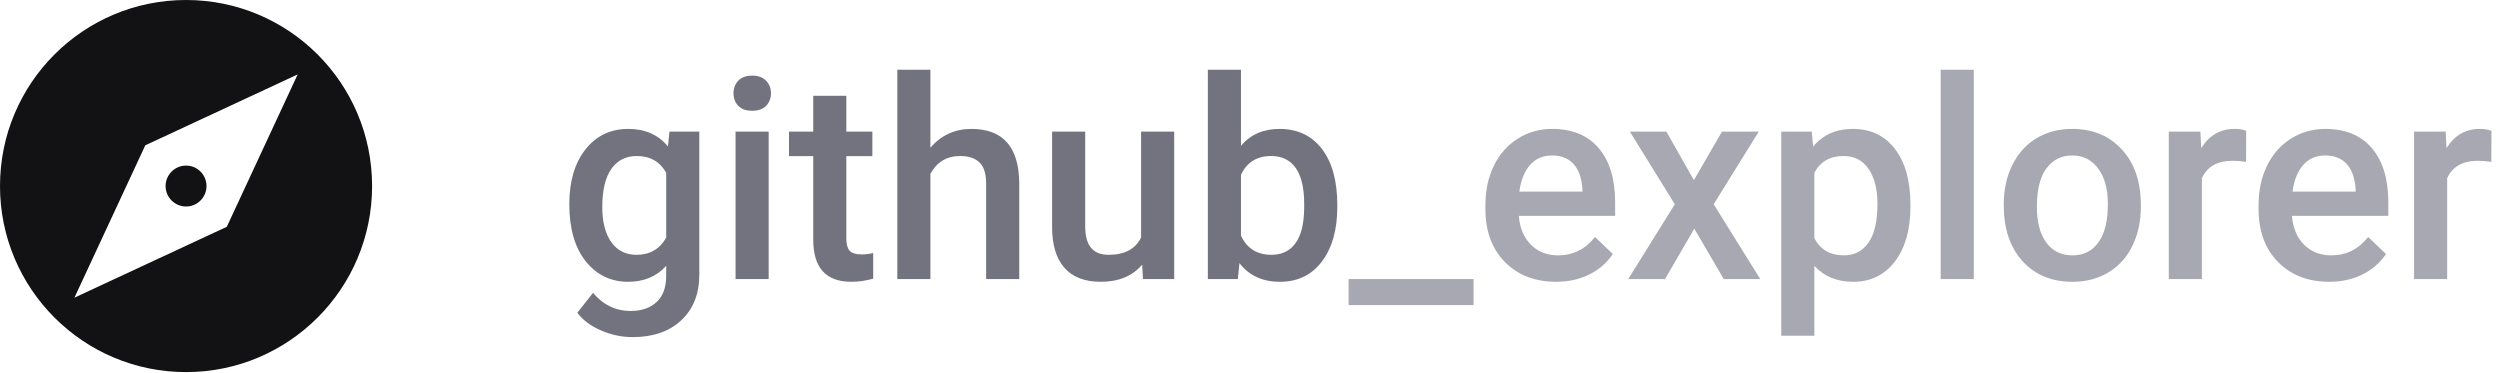
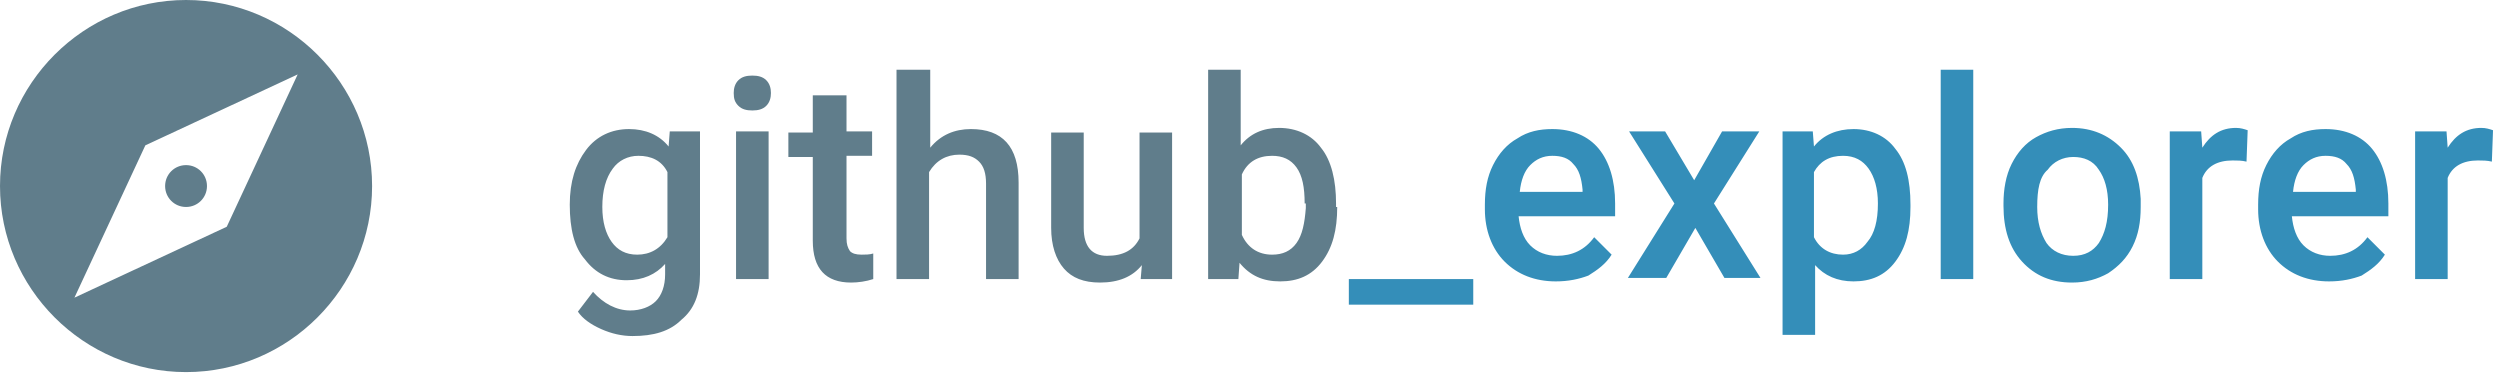
- <svg xmlns="http://www.w3.org/2000/svg" width="215" height="32" viewBox="0 0 215 32" fill="none">
-   <path d="M48.961 17.566C48.961 15.598 49.422 14.027 50.344 12.855C51.273 11.676 52.504 11.086 54.035 11.086C55.48 11.086 56.617 11.59 57.445 12.598L57.574 11.32H60.141V23.613C60.141 25.277 59.621 26.59 58.582 27.551C57.551 28.512 56.156 28.992 54.398 28.992C53.469 28.992 52.559 28.797 51.668 28.406C50.785 28.023 50.113 27.52 49.652 26.895L51 25.184C51.875 26.223 52.953 26.742 54.234 26.742C55.18 26.742 55.926 26.484 56.473 25.969C57.02 25.461 57.293 24.711 57.293 23.719V22.863C56.473 23.777 55.379 24.234 54.012 24.234C52.527 24.234 51.312 23.645 50.367 22.465C49.43 21.285 48.961 19.652 48.961 17.566ZM51.797 17.812C51.797 19.086 52.055 20.09 52.57 20.824C53.094 21.551 53.816 21.914 54.738 21.914C55.887 21.914 56.738 21.422 57.293 20.438V14.859C56.754 13.898 55.91 13.418 54.762 13.418C53.824 13.418 53.094 13.789 52.57 14.531C52.055 15.273 51.797 16.367 51.797 17.812ZM66.106 24H63.258V11.32H66.106V24ZM63.082 8.027C63.082 7.59 63.219 7.227 63.492 6.938C63.773 6.648 64.172 6.504 64.688 6.504C65.203 6.504 65.602 6.648 65.883 6.938C66.164 7.227 66.305 7.59 66.305 8.027C66.305 8.457 66.164 8.816 65.883 9.105C65.602 9.387 65.203 9.527 64.688 9.527C64.172 9.527 63.773 9.387 63.492 9.105C63.219 8.816 63.082 8.457 63.082 8.027ZM72.785 8.238V11.32H75.023V13.43H72.785V20.508C72.785 20.992 72.879 21.344 73.066 21.562C73.262 21.773 73.606 21.879 74.098 21.879C74.426 21.879 74.758 21.84 75.094 21.762V23.965C74.445 24.145 73.82 24.234 73.219 24.234C71.031 24.234 69.938 23.027 69.938 20.613V13.43H67.852V11.32H69.938V8.238H72.785ZM80.016 12.703C80.945 11.625 82.121 11.086 83.543 11.086C86.246 11.086 87.617 12.629 87.656 15.715V24H84.809V15.82C84.809 14.945 84.617 14.328 84.234 13.969C83.859 13.602 83.305 13.418 82.57 13.418C81.43 13.418 80.578 13.926 80.016 14.941V24H77.168V6H80.016V12.703ZM98.227 22.758C97.391 23.742 96.203 24.234 94.664 24.234C93.289 24.234 92.246 23.832 91.535 23.027C90.832 22.223 90.481 21.059 90.481 19.535V11.32H93.328V19.5C93.328 21.109 93.996 21.914 95.332 21.914C96.715 21.914 97.648 21.418 98.133 20.426V11.32H100.98V24H98.297L98.227 22.758ZM115.008 17.789C115.008 19.758 114.566 21.324 113.684 22.488C112.809 23.652 111.602 24.234 110.062 24.234C108.578 24.234 107.422 23.699 106.594 22.629L106.453 24H103.875V6H106.723V12.539C107.543 11.57 108.648 11.086 110.039 11.086C111.586 11.086 112.801 11.66 113.684 12.809C114.566 13.957 115.008 15.562 115.008 17.625V17.789ZM112.16 17.543C112.16 16.168 111.918 15.137 111.434 14.449C110.949 13.762 110.246 13.418 109.324 13.418C108.09 13.418 107.223 13.957 106.723 15.035V20.262C107.23 21.363 108.105 21.914 109.348 21.914C110.238 21.914 110.926 21.582 111.41 20.918C111.895 20.254 112.145 19.25 112.16 17.906V17.543Z" fill="#737380" />
-   <path d="M126.727 26.238H115.98V24H126.727V26.238ZM133.816 24.234C132.012 24.234 130.547 23.668 129.422 22.535C128.305 21.395 127.746 19.879 127.746 17.988V17.637C127.746 16.371 127.988 15.242 128.473 14.25C128.965 13.25 129.652 12.473 130.535 11.918C131.418 11.363 132.402 11.086 133.488 11.086C135.215 11.086 136.547 11.637 137.484 12.738C138.43 13.84 138.902 15.398 138.902 17.414V18.562H130.617C130.703 19.609 131.051 20.438 131.66 21.047C132.277 21.656 133.051 21.961 133.98 21.961C135.285 21.961 136.348 21.434 137.168 20.379L138.703 21.844C138.195 22.602 137.516 23.191 136.664 23.613C135.82 24.027 134.871 24.234 133.816 24.234ZM133.477 13.371C132.695 13.371 132.062 13.645 131.578 14.191C131.102 14.738 130.797 15.5 130.664 16.477H136.09V16.266C136.027 15.312 135.773 14.594 135.328 14.109C134.883 13.617 134.266 13.371 133.477 13.371ZM145.676 15.492L148.09 11.32H151.254L147.375 17.566L151.383 24H148.242L145.711 19.664L143.191 24H140.027L144.035 17.566L140.168 11.32H143.309L145.676 15.492ZM164.297 17.789C164.297 19.75 163.852 21.316 162.961 22.488C162.07 23.652 160.875 24.234 159.375 24.234C157.984 24.234 156.871 23.777 156.035 22.863V28.875H153.188V11.32H155.812L155.93 12.609C156.766 11.594 157.902 11.086 159.34 11.086C160.887 11.086 162.098 11.664 162.973 12.82C163.855 13.969 164.297 15.566 164.297 17.613V17.789ZM161.461 17.543C161.461 16.277 161.207 15.273 160.699 14.531C160.199 13.789 159.48 13.418 158.543 13.418C157.379 13.418 156.543 13.898 156.035 14.859V20.484C156.551 21.469 157.395 21.961 158.566 21.961C159.473 21.961 160.18 21.598 160.688 20.871C161.203 20.137 161.461 19.027 161.461 17.543ZM169.746 24H166.898V6H169.746V24ZM172.324 17.543C172.324 16.301 172.57 15.184 173.062 14.191C173.555 13.191 174.246 12.426 175.137 11.895C176.027 11.355 177.051 11.086 178.207 11.086C179.918 11.086 181.305 11.637 182.367 12.738C183.438 13.84 184.016 15.301 184.102 17.121L184.113 17.789C184.113 19.039 183.871 20.156 183.387 21.141C182.91 22.125 182.223 22.887 181.324 23.426C180.434 23.965 179.402 24.234 178.23 24.234C176.441 24.234 175.008 23.641 173.93 22.453C172.859 21.258 172.324 19.668 172.324 17.684V17.543ZM175.172 17.789C175.172 19.094 175.441 20.117 175.98 20.859C176.52 21.594 177.27 21.961 178.23 21.961C179.191 21.961 179.938 21.586 180.469 20.836C181.008 20.086 181.277 18.988 181.277 17.543C181.277 16.262 181 15.246 180.445 14.496C179.898 13.746 179.152 13.371 178.207 13.371C177.277 13.371 176.539 13.742 175.992 14.484C175.445 15.219 175.172 16.32 175.172 17.789ZM193.16 13.922C192.785 13.859 192.398 13.828 192 13.828C190.695 13.828 189.816 14.328 189.363 15.328V24H186.516V11.32H189.234L189.305 12.738C189.992 11.637 190.945 11.086 192.164 11.086C192.57 11.086 192.906 11.141 193.172 11.25L193.16 13.922ZM200.309 24.234C198.504 24.234 197.039 23.668 195.914 22.535C194.797 21.395 194.238 19.879 194.238 17.988V17.637C194.238 16.371 194.48 15.242 194.965 14.25C195.457 13.25 196.145 12.473 197.027 11.918C197.91 11.363 198.895 11.086 199.98 11.086C201.707 11.086 203.039 11.637 203.977 12.738C204.922 13.84 205.395 15.398 205.395 17.414V18.562H197.109C197.195 19.609 197.543 20.438 198.152 21.047C198.77 21.656 199.543 21.961 200.473 21.961C201.777 21.961 202.84 21.434 203.66 20.379L205.195 21.844C204.688 22.602 204.008 23.191 203.156 23.613C202.312 24.027 201.363 24.234 200.309 24.234ZM199.969 13.371C199.188 13.371 198.555 13.645 198.07 14.191C197.594 14.738 197.289 15.5 197.156 16.477H202.582V16.266C202.52 15.312 202.266 14.594 201.82 14.109C201.375 13.617 200.758 13.371 199.969 13.371ZM214.254 13.922C213.879 13.859 213.492 13.828 213.094 13.828C211.789 13.828 210.91 14.328 210.457 15.328V24H207.609V11.32H210.328L210.398 12.738C211.086 11.637 212.039 11.086 213.258 11.086C213.664 11.086 214 11.141 214.266 11.25L214.254 13.922Z" fill="#A8A8B3" />
-   <path fill-rule="evenodd" clip-rule="evenodd" d="M0 16C0 7.16 7.16 0 16 0C24.84 0 32 7.16 32 16C32 24.832 24.84 32 16 32C7.16 32 0 24.832 0 16ZM6.4 25.6L19.504 19.504L25.6 6.4L12.496 12.496L6.4 25.6ZM17.76 16C17.76 16.968 16.976 17.76 16 17.76C15.032 17.76 14.24 16.968 14.24 16C14.24 15.032 15.032 14.24 16 14.24C16.976 14.24 17.76 15.032 17.76 16Z" fill="#121214" />
+ <svg xmlns="http://www.w3.org/2000/svg" version="1.1" id="Camada_1" x="0px" y="0px" viewBox="0 0 215 32" style="enable-background:new 0 0 215 32;" xml:space="preserve">
+   <style type="text/css">
+ 	.st0{fill:#607D8B;}
+ 	.st1{fill:#348EB9;}
+ 	.st2{fill-rule:evenodd;clip-rule:evenodd;fill:#607D8B;}
+ </style>
+   <path class="st0" d="M49,17.6c0-2,0.5-3.5,1.4-4.7c0.9-1.2,2.2-1.8,3.7-1.8c1.4,0,2.6,0.5,3.4,1.5l0.1-1.3h2.6v12.3  c0,1.7-0.5,3-1.6,3.9c-1,1-2.4,1.4-4.2,1.4c-0.9,0-1.8-0.2-2.7-0.6c-0.9-0.4-1.6-0.9-2-1.5l1.3-1.7c0.9,1,2,1.6,3.2,1.6  c0.9,0,1.7-0.3,2.2-0.8c0.5-0.5,0.8-1.3,0.8-2.3v-0.9c-0.8,0.9-1.9,1.4-3.3,1.4c-1.5,0-2.7-0.6-3.6-1.8C49.4,21.3,49,19.7,49,17.6z   M51.8,17.8c0,1.3,0.3,2.3,0.8,3c0.5,0.7,1.2,1.1,2.2,1.1c1.1,0,2-0.5,2.6-1.5v-5.6c-0.5-1-1.4-1.4-2.5-1.4c-0.9,0-1.7,0.4-2.2,1.1  C52.1,15.3,51.8,16.4,51.8,17.8z M66.1,24h-2.8V11.3h2.8V24z M63.1,8c0-0.4,0.1-0.8,0.4-1.1c0.3-0.3,0.7-0.4,1.2-0.4  s0.9,0.1,1.2,0.4c0.3,0.3,0.4,0.7,0.4,1.1c0,0.4-0.1,0.8-0.4,1.1c-0.3,0.3-0.7,0.4-1.2,0.4s-0.9-0.1-1.2-0.4  C63.2,8.8,63.1,8.5,63.1,8z M72.8,8.2v3.1H75v2.1h-2.2v7.1c0,0.5,0.1,0.8,0.3,1.1c0.2,0.2,0.5,0.3,1,0.3c0.3,0,0.7,0,1-0.1V24  c-0.6,0.2-1.3,0.3-1.9,0.3c-2.2,0-3.3-1.2-3.3-3.6v-7.2h-2.1v-2.1h2.1V8.2H72.8z M80,12.7c0.9-1.1,2.1-1.6,3.5-1.6  c2.7,0,4.1,1.5,4.1,4.6V24h-2.8v-8.2c0-0.9-0.2-1.5-0.6-1.9c-0.4-0.4-0.9-0.6-1.7-0.6c-1.1,0-2,0.5-2.6,1.5V24h-2.8V6H80V12.7z   M98.2,22.8c-0.8,1-2,1.5-3.6,1.5c-1.4,0-2.4-0.4-3.1-1.2c-0.7-0.8-1.1-2-1.1-3.5v-8.2h2.8v8.2c0,1.6,0.7,2.4,2,2.4  c1.4,0,2.3-0.5,2.8-1.5v-9.1h2.8V24h-2.7L98.2,22.8z M115,17.8c0,2-0.4,3.5-1.3,4.7c-0.9,1.2-2.1,1.7-3.6,1.7  c-1.5,0-2.6-0.5-3.5-1.6l-0.1,1.4h-2.6V6h2.8v6.5c0.8-1,1.9-1.5,3.3-1.5c1.5,0,2.8,0.6,3.6,1.7c0.9,1.1,1.3,2.8,1.3,4.8V17.8z   M112.2,17.5c0-1.4-0.2-2.4-0.7-3.1c-0.5-0.7-1.2-1-2.1-1c-1.2,0-2.1,0.5-2.6,1.6v5.2c0.5,1.1,1.4,1.7,2.6,1.7c0.9,0,1.6-0.3,2.1-1  c0.5-0.7,0.7-1.7,0.8-3V17.5z" />
+   <path class="st1" d="M126.7,26.2H116V24h10.7V26.2z M133.8,24.2c-1.8,0-3.3-0.6-4.4-1.7c-1.1-1.1-1.7-2.7-1.7-4.5v-0.4  c0-1.3,0.2-2.4,0.7-3.4c0.5-1,1.2-1.8,2.1-2.3c0.9-0.6,1.9-0.8,3-0.8c1.7,0,3.1,0.6,4,1.7c0.9,1.1,1.4,2.7,1.4,4.7v1.1h-8.3  c0.1,1,0.4,1.9,1,2.5c0.6,0.6,1.4,0.9,2.3,0.9c1.3,0,2.4-0.5,3.2-1.6l1.5,1.5c-0.5,0.8-1.2,1.3-2,1.8  C135.8,24,134.9,24.2,133.8,24.2z M133.5,13.4c-0.8,0-1.4,0.3-1.9,0.8c-0.5,0.5-0.8,1.3-0.9,2.3h5.4v-0.2c-0.1-1-0.3-1.7-0.8-2.2  C134.9,13.6,134.3,13.4,133.5,13.4z M145.7,15.5l2.4-4.2h3.2l-3.9,6.2l4,6.4h-3.1l-2.5-4.3l-2.5,4.3H140l4-6.4l-3.9-6.2h3.1  L145.7,15.5z M164.3,17.8c0,2-0.4,3.5-1.3,4.7c-0.9,1.2-2.1,1.7-3.6,1.7c-1.4,0-2.5-0.5-3.3-1.4v6h-2.8V11.3h2.6l0.1,1.3  c0.8-1,2-1.5,3.4-1.5c1.5,0,2.8,0.6,3.6,1.7c0.9,1.1,1.3,2.7,1.3,4.8V17.8z M161.5,17.5c0-1.3-0.3-2.3-0.8-3  c-0.5-0.7-1.2-1.1-2.2-1.1c-1.2,0-2,0.5-2.5,1.4v5.6c0.5,1,1.4,1.5,2.5,1.5c0.9,0,1.6-0.4,2.1-1.1C161.2,20.1,161.5,19,161.5,17.5z   M169.7,24h-2.8V6h2.8V24z M172.3,17.5c0-1.2,0.2-2.4,0.7-3.4c0.5-1,1.2-1.8,2.1-2.3c0.9-0.5,1.9-0.8,3.1-0.8c1.7,0,3.1,0.6,4.2,1.7  c1.1,1.1,1.6,2.6,1.7,4.4l0,0.7c0,1.3-0.2,2.4-0.7,3.4c-0.5,1-1.2,1.7-2.1,2.3c-0.9,0.5-1.9,0.8-3.1,0.8c-1.8,0-3.2-0.6-4.3-1.8  c-1.1-1.2-1.6-2.8-1.6-4.8V17.5z M175.2,17.8c0,1.3,0.3,2.3,0.8,3.1c0.5,0.7,1.3,1.1,2.3,1.1c1,0,1.7-0.4,2.2-1.1  c0.5-0.8,0.8-1.8,0.8-3.3c0-1.3-0.3-2.3-0.8-3c-0.5-0.8-1.3-1.1-2.2-1.1c-0.9,0-1.7,0.4-2.2,1.1C175.4,15.2,175.2,16.3,175.2,17.8z   M193.2,13.9c-0.4-0.1-0.8-0.1-1.2-0.1c-1.3,0-2.2,0.5-2.6,1.5V24h-2.8V11.3h2.7l0.1,1.4c0.7-1.1,1.6-1.7,2.9-1.7  c0.4,0,0.7,0.1,1,0.2L193.2,13.9z M200.3,24.2c-1.8,0-3.3-0.6-4.4-1.7c-1.1-1.1-1.7-2.7-1.7-4.5v-0.4c0-1.3,0.2-2.4,0.7-3.4  c0.5-1,1.2-1.8,2.1-2.3c0.9-0.6,1.9-0.8,3-0.8c1.7,0,3.1,0.6,4,1.7c0.9,1.1,1.4,2.7,1.4,4.7v1.1h-8.3c0.1,1,0.4,1.9,1,2.5  c0.6,0.6,1.4,0.9,2.3,0.9c1.3,0,2.4-0.5,3.2-1.6l1.5,1.5c-0.5,0.8-1.2,1.3-2,1.8C202.3,24,201.4,24.2,200.3,24.2z M200,13.4  c-0.8,0-1.4,0.3-1.9,0.8c-0.5,0.5-0.8,1.3-0.9,2.3h5.4v-0.2c-0.1-1-0.3-1.7-0.8-2.2C201.4,13.6,200.8,13.4,200,13.4z M214.3,13.9  c-0.4-0.1-0.8-0.1-1.2-0.1c-1.3,0-2.2,0.5-2.6,1.5V24h-2.8V11.3h2.7l0.1,1.4c0.7-1.1,1.6-1.7,2.9-1.7c0.4,0,0.7,0.1,1,0.2  L214.3,13.9z" />
+   <path class="st2" d="M0,16C0,7.2,7.2,0,16,0c8.8,0,16,7.2,16,16c0,8.8-7.2,16-16,16C7.2,32,0,24.8,0,16z M6.4,25.6l13.1-6.1  l6.1-13.1l-13.1,6.1L6.4,25.6z M17.8,16c0,1-0.8,1.8-1.8,1.8c-1,0-1.8-0.8-1.8-1.8c0-1,0.8-1.8,1.8-1.8C17,14.2,17.8,15,17.8,16z" />
</svg>
